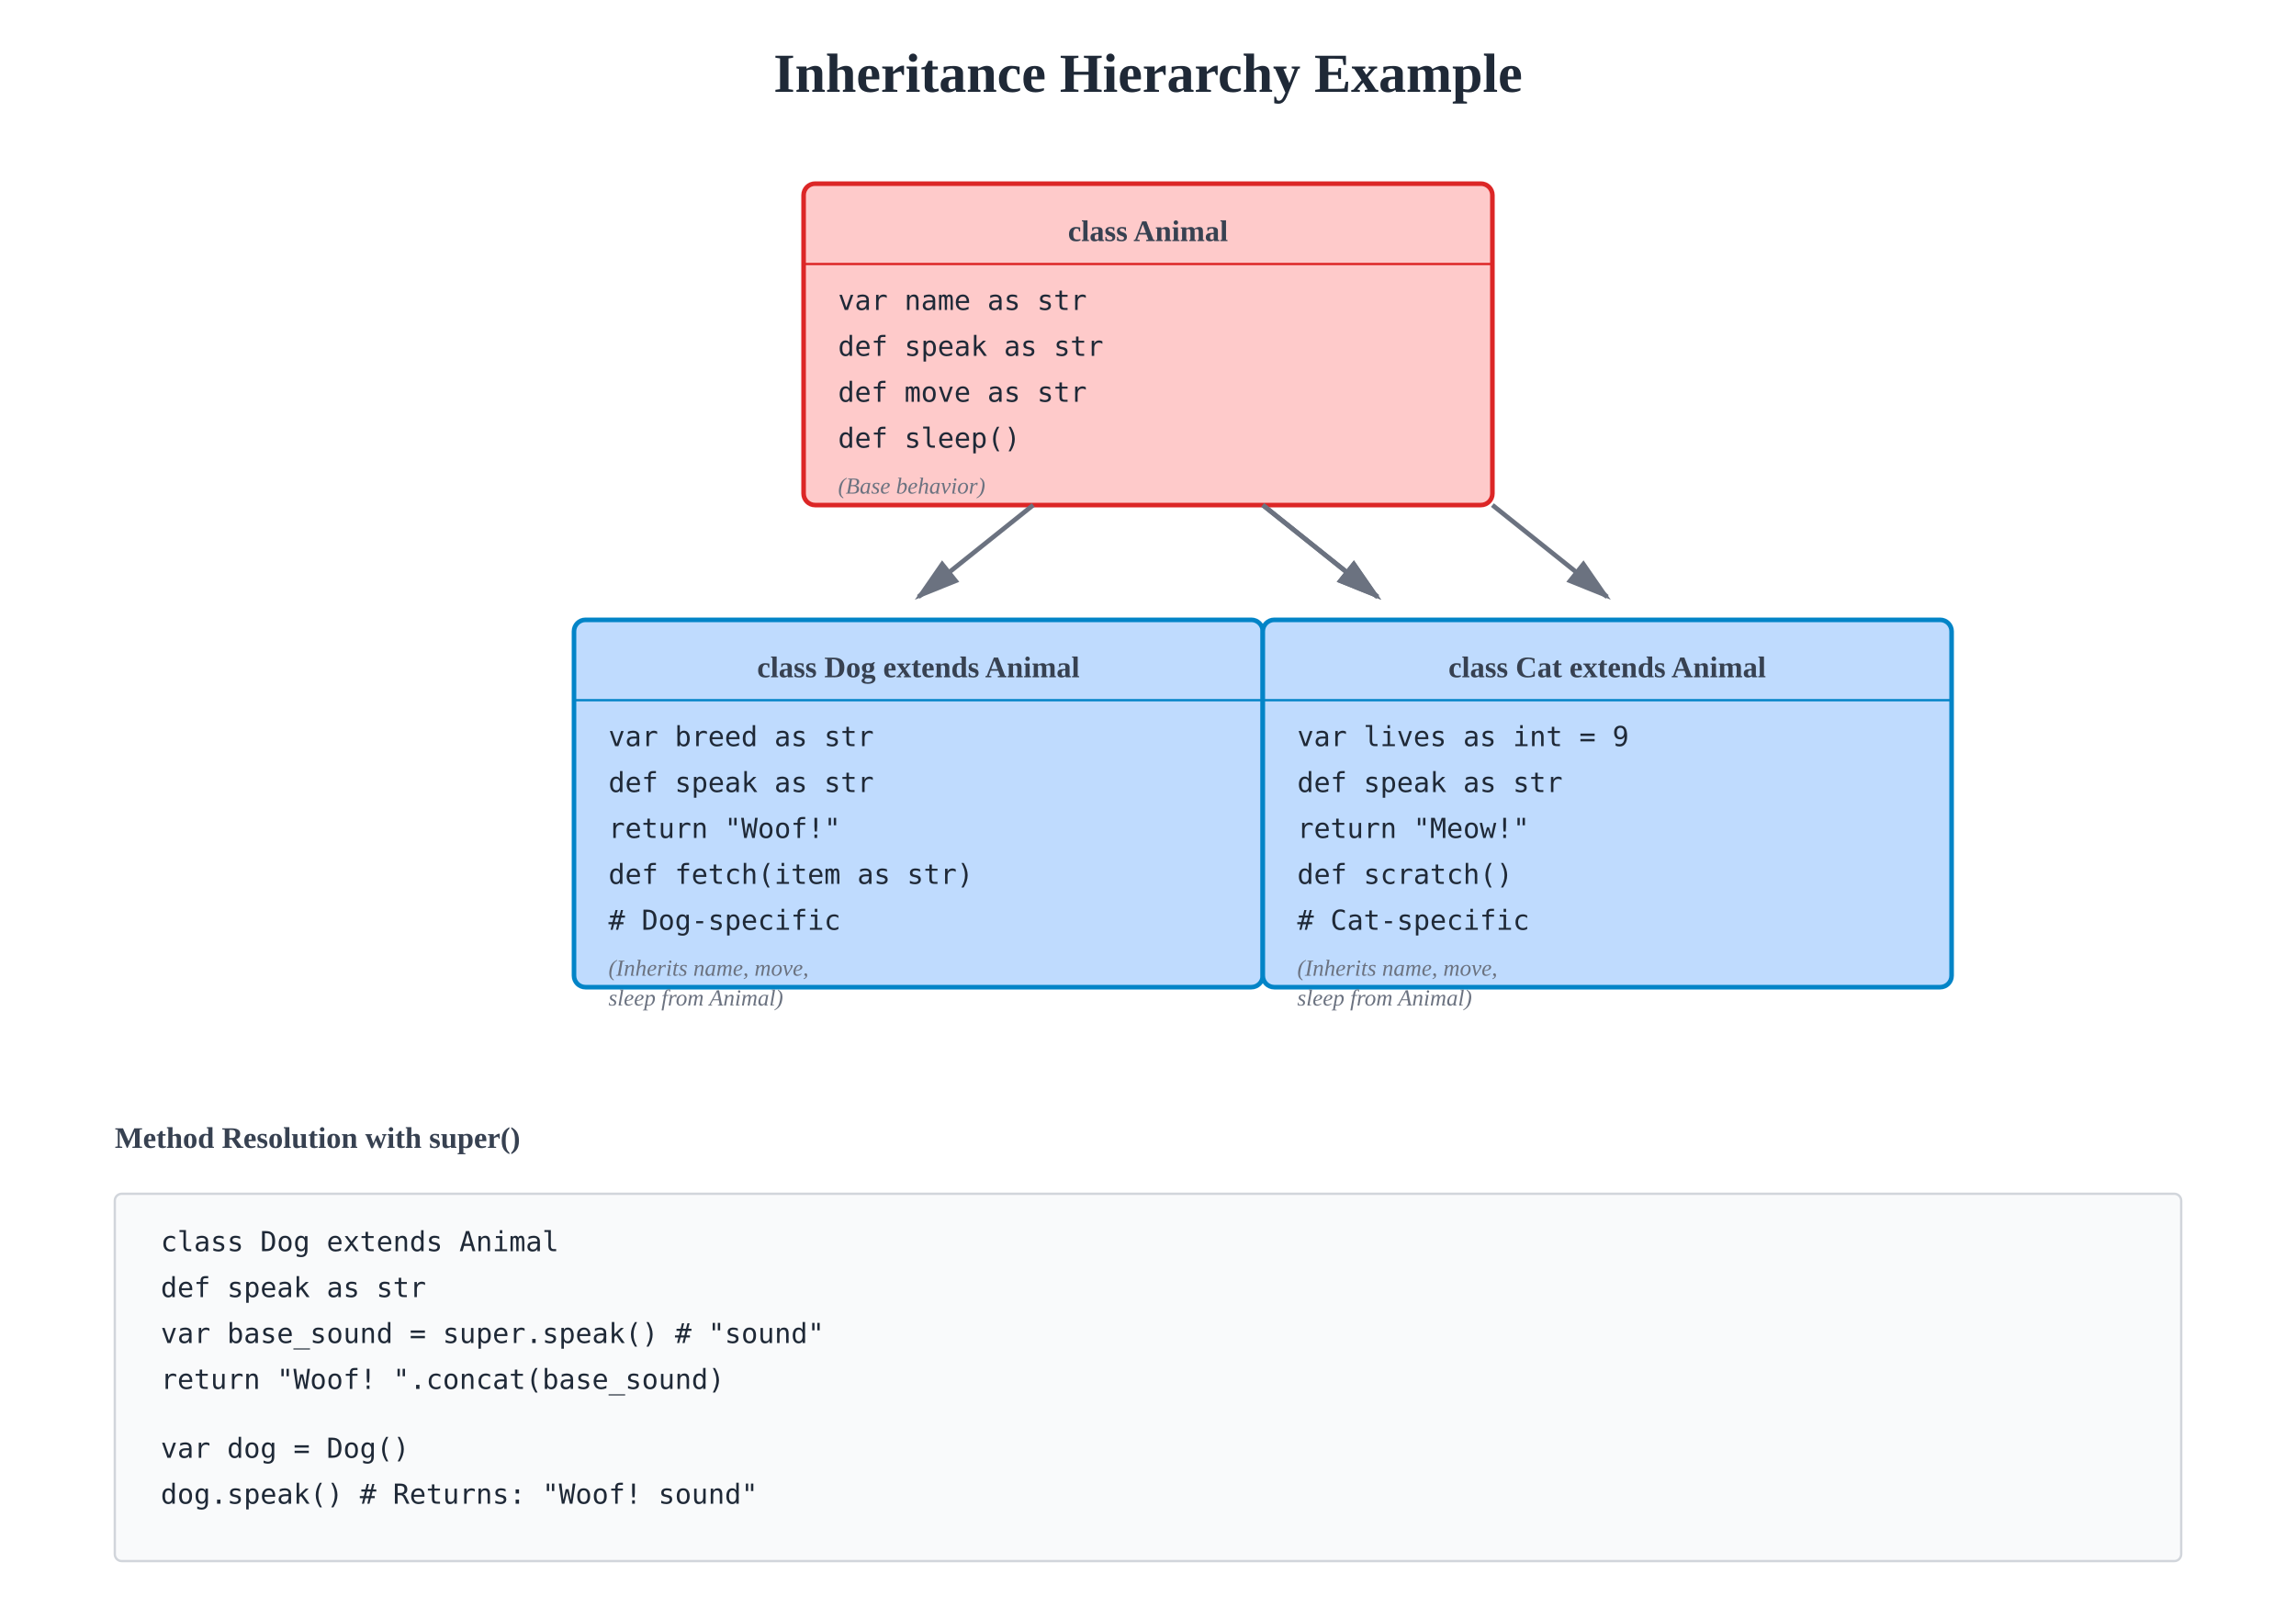
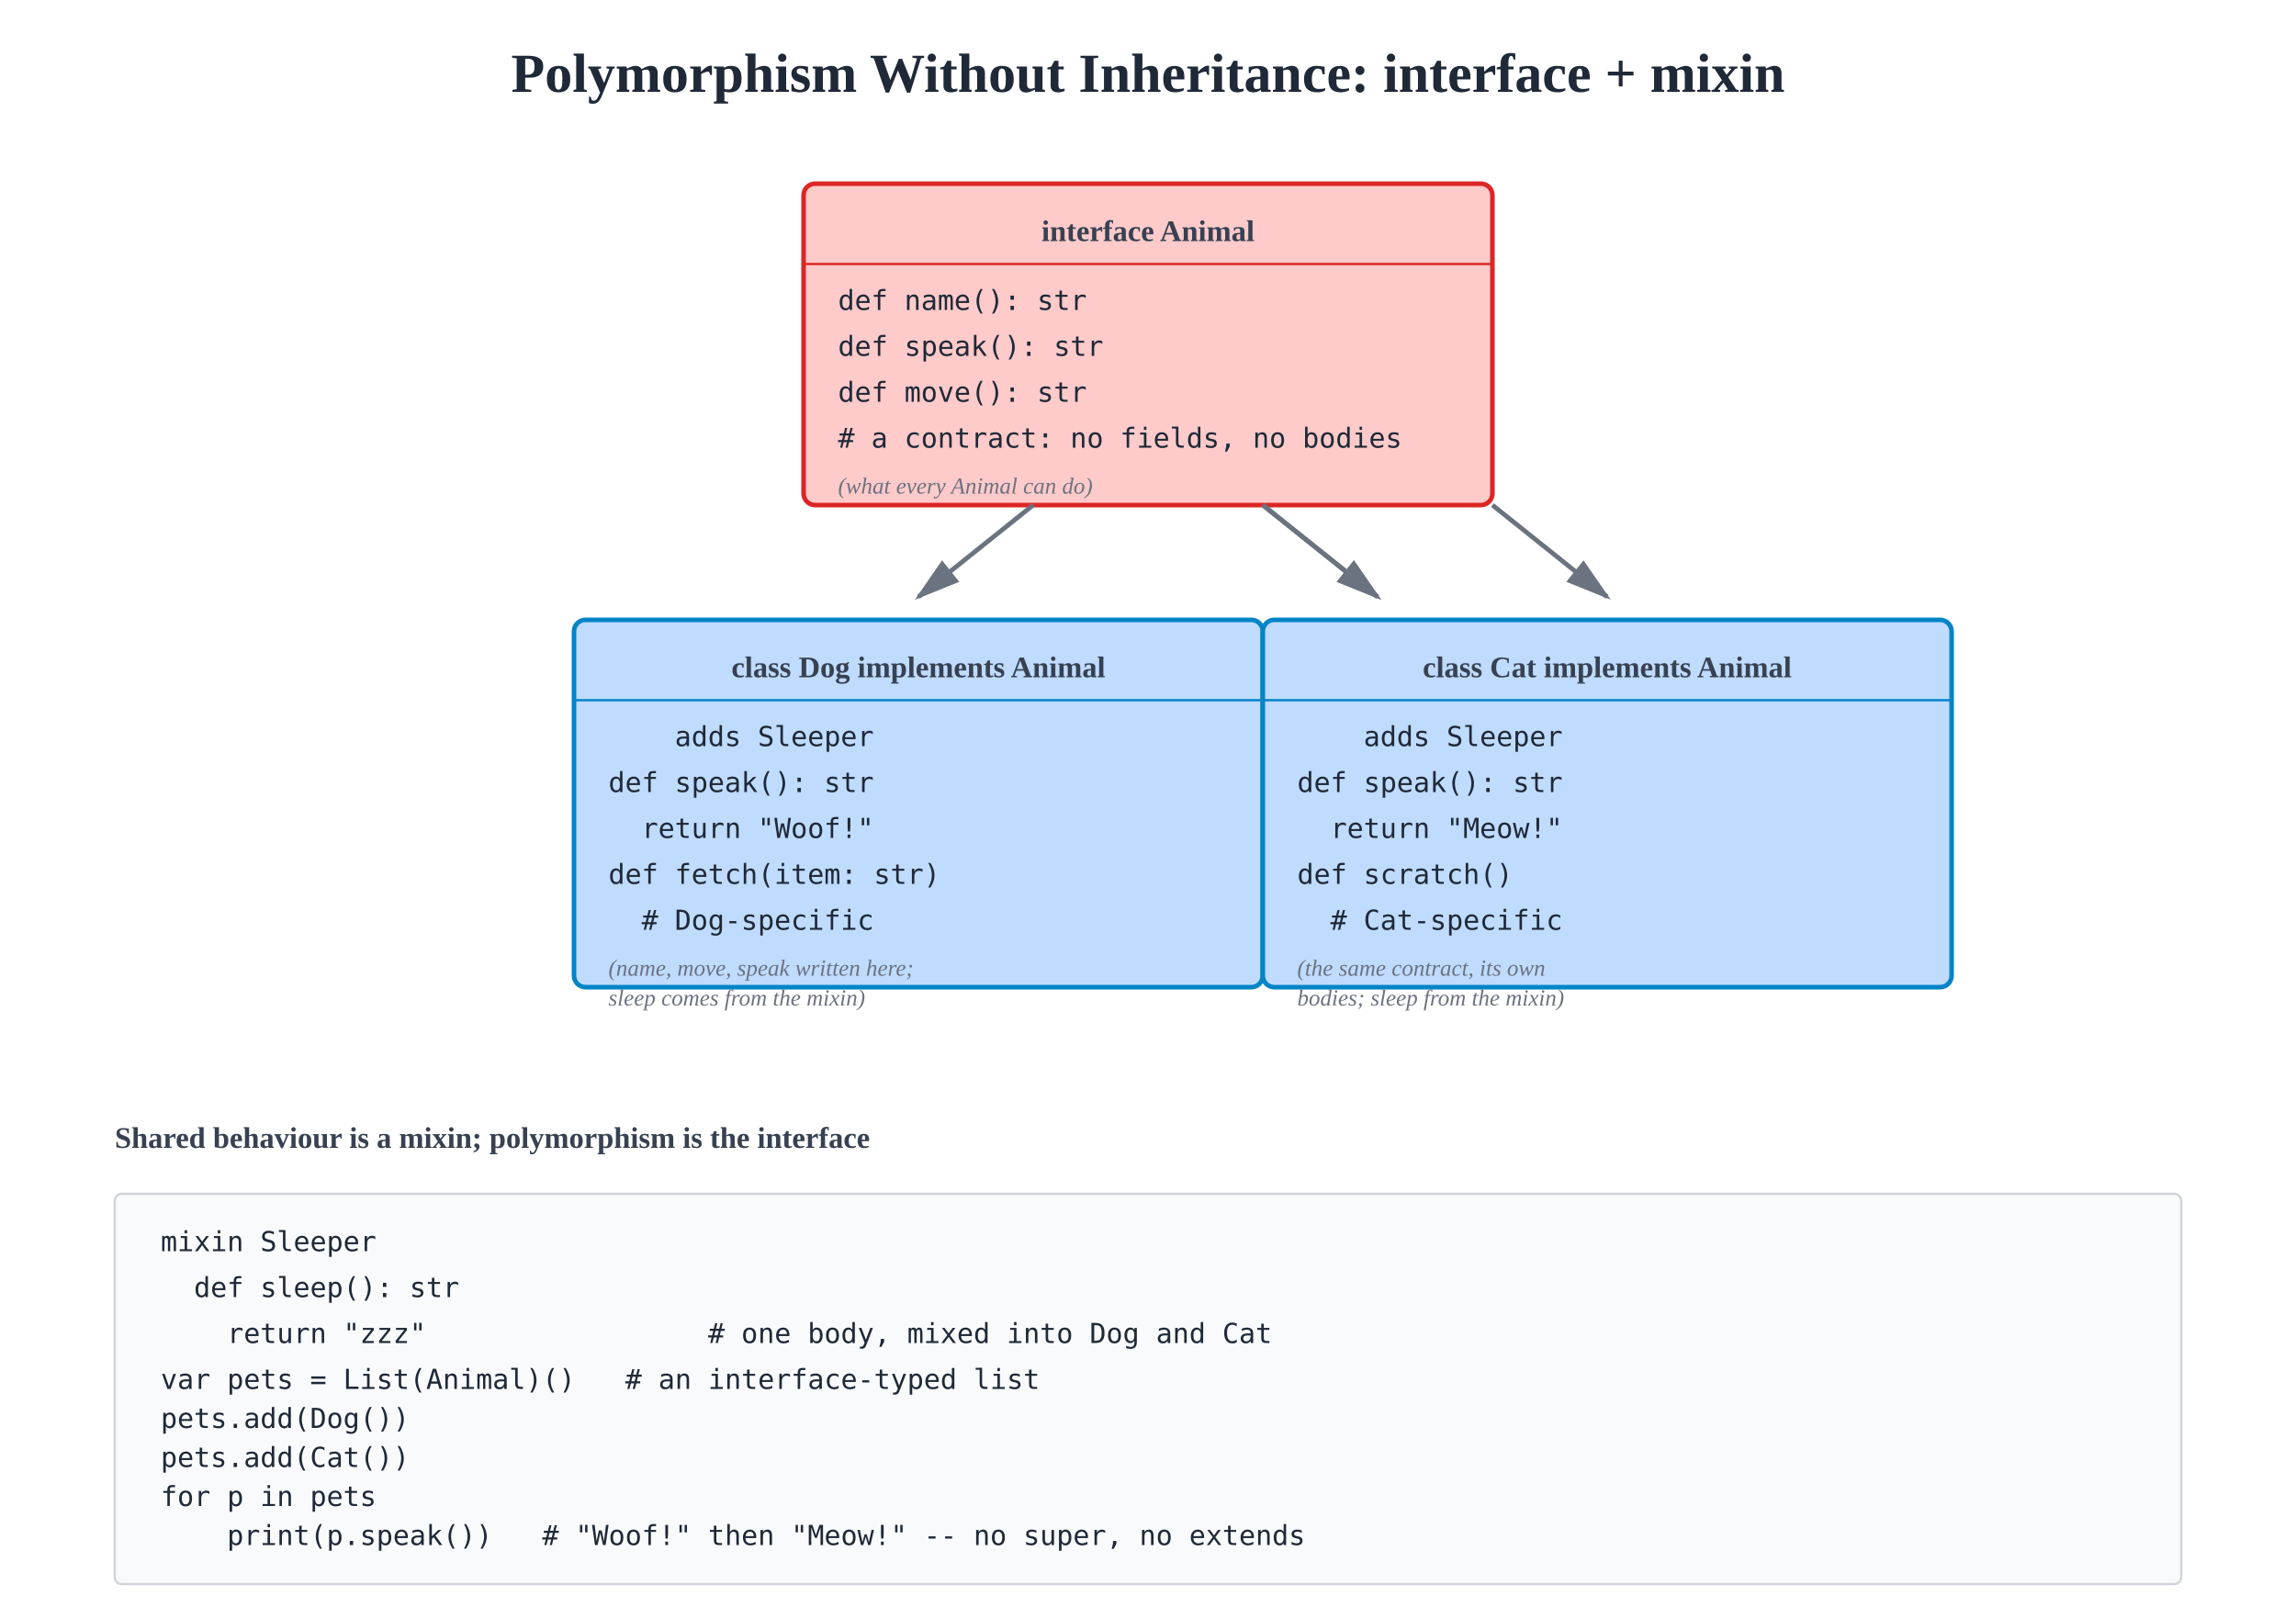
- <svg xmlns="http://www.w3.org/2000/svg" viewBox="0 0 1000 700">
+ <svg xmlns="http://www.w3.org/2000/svg" xml:space="preserve" viewBox="0 0 1000 700">
  <defs>
    <style>
      .title { font-size: 24px; font-weight: bold; fill: #1f2937; }
      .base-box { fill: #fecaca; stroke: #dc2626; stroke-width: 2; }
      .child-box { fill: #bfdbfe; stroke: #0284c7; stroke-width: 2; }
      .grandchild-box { fill: #d1fae5; stroke: #059669; stroke-width: 2; }
      .label { font-size: 13px; fill: #374151; }
      .code { font-size: 12px; fill: #1f2937; font-family: 'Monaco', monospace; }
      .inherit-arrow { stroke: #6b7280; stroke-width: 2; fill: none; marker-end: url(#arrow); }
      .method-label { font-size: 10px; fill: #6b7280; font-style: italic; }
    </style>
    <marker id="arrow" markerWidth="10" markerHeight="10" refX="9" refY="3" orient="auto">
      <polygon points="0 0, 10 3, 0 6" fill="#6b7280" />
    </marker>
  </defs>
-   <text x="500" y="40" class="title" text-anchor="middle">Inheritance Hierarchy Example</text>
+   <text x="500" y="40" class="title" text-anchor="middle">Polymorphism Without Inheritance: interface + mixin</text>
  <g>
    <rect x="350" y="80" width="300" height="140" class="base-box" rx="5" />
-     <text x="500" y="105" class="label" text-anchor="middle" font-weight="bold">class Animal</text>
+     <text x="500" y="105" class="label" text-anchor="middle" font-weight="bold">interface Animal</text>
    <line x1="350" y1="115" x2="650" y2="115" stroke="#dc2626" stroke-width="1" />
-     <text x="365" y="135" class="code">var name as str</text>
-     <text x="365" y="155" class="code">def speak as str</text>
-     <text x="365" y="175" class="code">def move as str</text>
-     <text x="365" y="195" class="code">def sleep()</text>
-     <text x="365" y="215" class="method-label">(Base behavior)</text>
+     <text x="365" y="135" class="code">def name(): str</text>
+     <text x="365" y="155" class="code">def speak(): str</text>
+     <text x="365" y="175" class="code">def move(): str</text>
+     <text x="365" y="195" class="code"># a contract: no fields, no bodies</text>
+     <text x="365" y="215" class="method-label">(what every Animal can do)</text>
  </g>
  <g>
    <path d="M 450 220 L 400 260" class="inherit-arrow" />
    <path d="M 550 220 L 600 260" class="inherit-arrow" />
    <rect x="250" y="270" width="300" height="160" class="child-box" rx="5" />
-     <text x="400" y="295" class="label" text-anchor="middle" font-weight="bold">class Dog extends Animal</text>
+     <text x="400" y="295" class="label" text-anchor="middle" font-weight="bold">class Dog implements Animal</text>
    <line x1="250" y1="305" x2="550" y2="305" stroke="#0284c7" stroke-width="1" />
-     <text x="265" y="325" class="code">var breed as str</text>
-     <text x="265" y="345" class="code">def speak as str</text>
+     <text x="265" y="325" class="code">    adds Sleeper</text>
+     <text x="265" y="345" class="code">def speak(): str</text>
    <text x="265" y="365" class="code">  return "Woof!"</text>
-     <text x="265" y="385" class="code">def fetch(item as str)</text>
+     <text x="265" y="385" class="code">def fetch(item: str)</text>
    <text x="265" y="405" class="code">  # Dog-specific</text>
-     <text x="265" y="425" class="method-label">(Inherits name, move,</text>
-     <text x="265" y="438" class="method-label">sleep from Animal)</text>
+     <text x="265" y="425" class="method-label">(name, move, speak written here;</text>
+     <text x="265" y="438" class="method-label">sleep comes from the mixin)</text>
  </g>
  <g>
    <path d="M 550 220 L 600 260" class="inherit-arrow" />
    <path d="M 650 220 L 700 260" class="inherit-arrow" />
    <rect x="550" y="270" width="300" height="160" class="child-box" rx="5" />
-     <text x="700" y="295" class="label" text-anchor="middle" font-weight="bold">class Cat extends Animal</text>
+     <text x="700" y="295" class="label" text-anchor="middle" font-weight="bold">class Cat implements Animal</text>
    <line x1="550" y1="305" x2="850" y2="305" stroke="#0284c7" stroke-width="1" />
-     <text x="565" y="325" class="code">var lives as int = 9</text>
-     <text x="565" y="345" class="code">def speak as str</text>
+     <text x="565" y="325" class="code">    adds Sleeper</text>
+     <text x="565" y="345" class="code">def speak(): str</text>
    <text x="565" y="365" class="code">  return "Meow!"</text>
    <text x="565" y="385" class="code">def scratch()</text>
    <text x="565" y="405" class="code">  # Cat-specific</text>
-     <text x="565" y="425" class="method-label">(Inherits name, move,</text>
-     <text x="565" y="438" class="method-label">sleep from Animal)</text>
+     <text x="565" y="425" class="method-label">(the same contract, its own</text>
+     <text x="565" y="438" class="method-label">bodies; sleep from the mixin)</text>
  </g>
  <g>
-     <text x="50" y="500" class="label" font-weight="bold">Method Resolution with super()</text>
-     <rect x="50" y="520" width="900" height="160" fill="#f9fafb" stroke="#d1d5db" stroke-width="1" rx="3" />
-     <text x="70" y="545" class="code">class Dog extends Animal</text>
-     <text x="70" y="565" class="code">  def speak as str</text>
-     <text x="70" y="585" class="code">    var base_sound = super.speak()  # "sound"</text>
-     <text x="70" y="605" class="code">    return "Woof! ".concat(base_sound)</text>
-     <text x="70" y="635" class="code">var dog = Dog()</text>
-     <text x="70" y="655" class="code">dog.speak()  # Returns: "Woof! sound"</text>
+     <text x="50" y="500" class="label" font-weight="bold">Shared behaviour is a mixin; polymorphism is the interface</text>
+     <rect x="50" y="520" width="900" height="170" fill="#f9fafb" stroke="#d1d5db" stroke-width="1" rx="3" />
+     <text x="70" y="545" class="code">mixin Sleeper</text>
+     <text x="70" y="565" class="code">  def sleep(): str</text>
+     <text x="70" y="585" class="code">    return "zzz"                 # one body, mixed into Dog and Cat</text>
+     <text x="70" y="605" class="code">var pets = List(Animal)()   # an interface-typed list</text>
+     <text x="70" y="622" class="code">pets.add(Dog())</text>
+     <text x="70" y="639" class="code">pets.add(Cat())</text>
+     <text x="70" y="656" class="code">for p in pets</text>
+     <text x="70" y="673" class="code">    print(p.speak())   # "Woof!" then "Meow!" -- no super, no extends</text>
  </g>
</svg>
